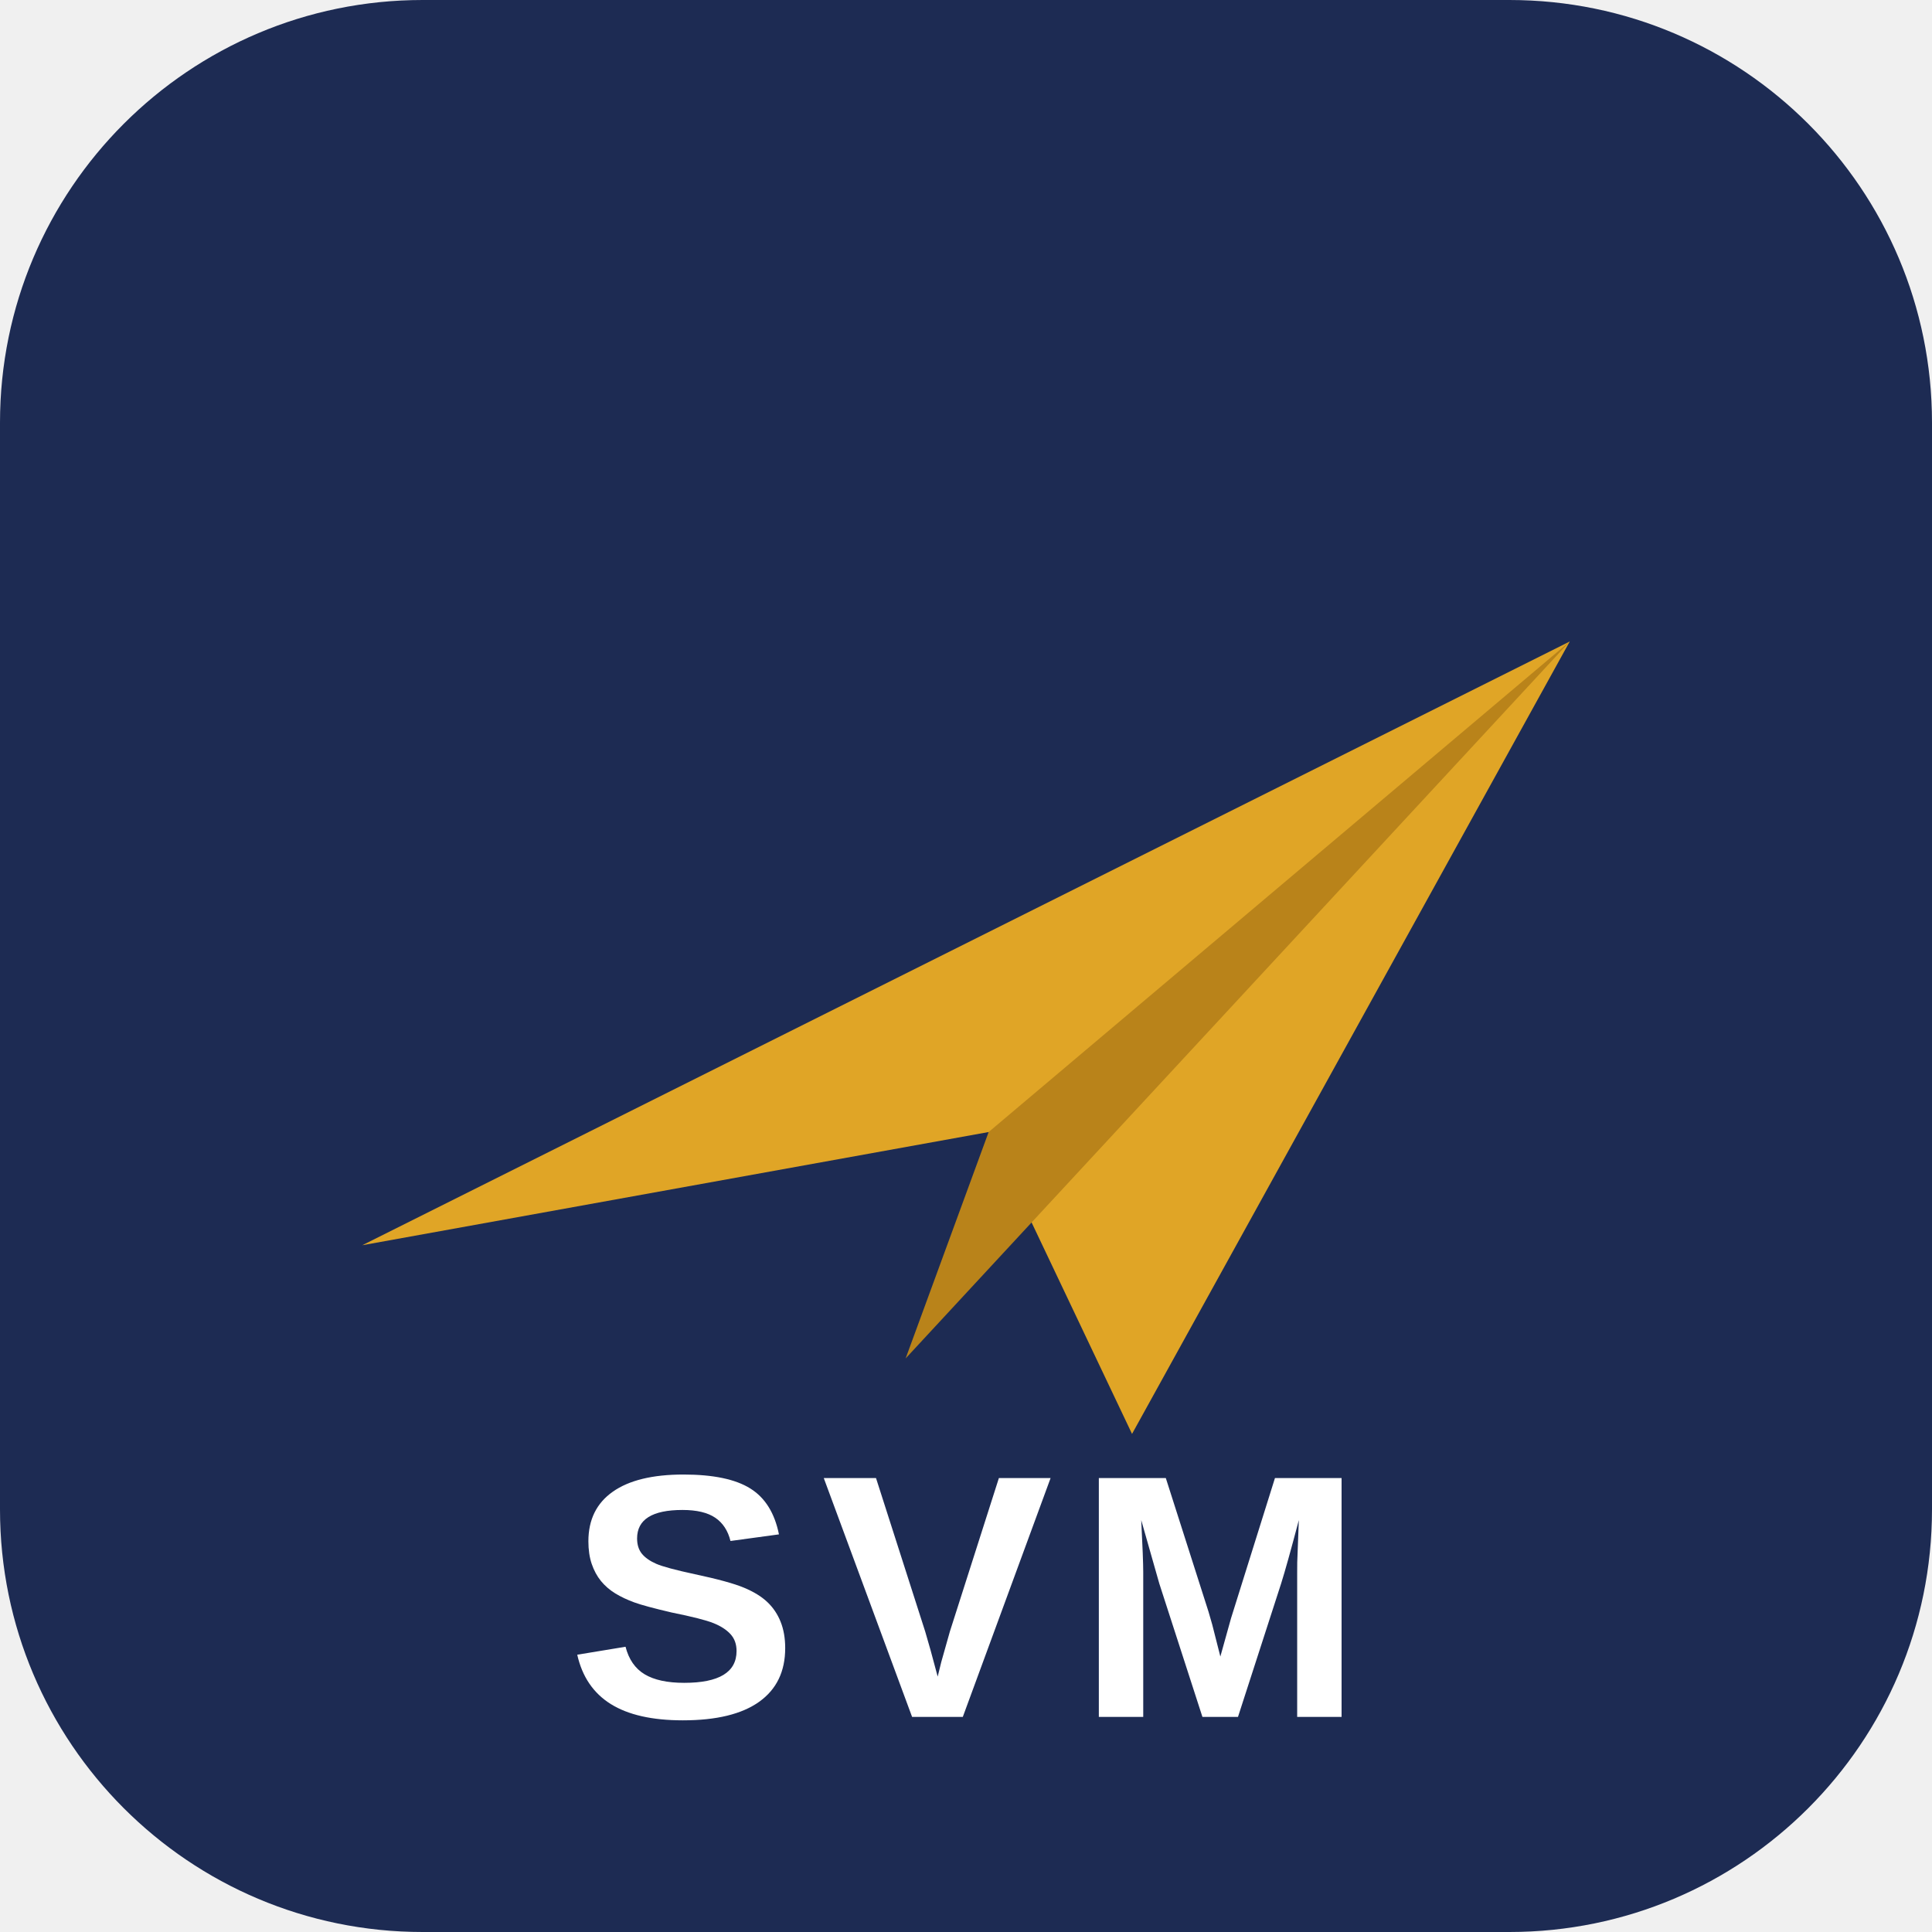
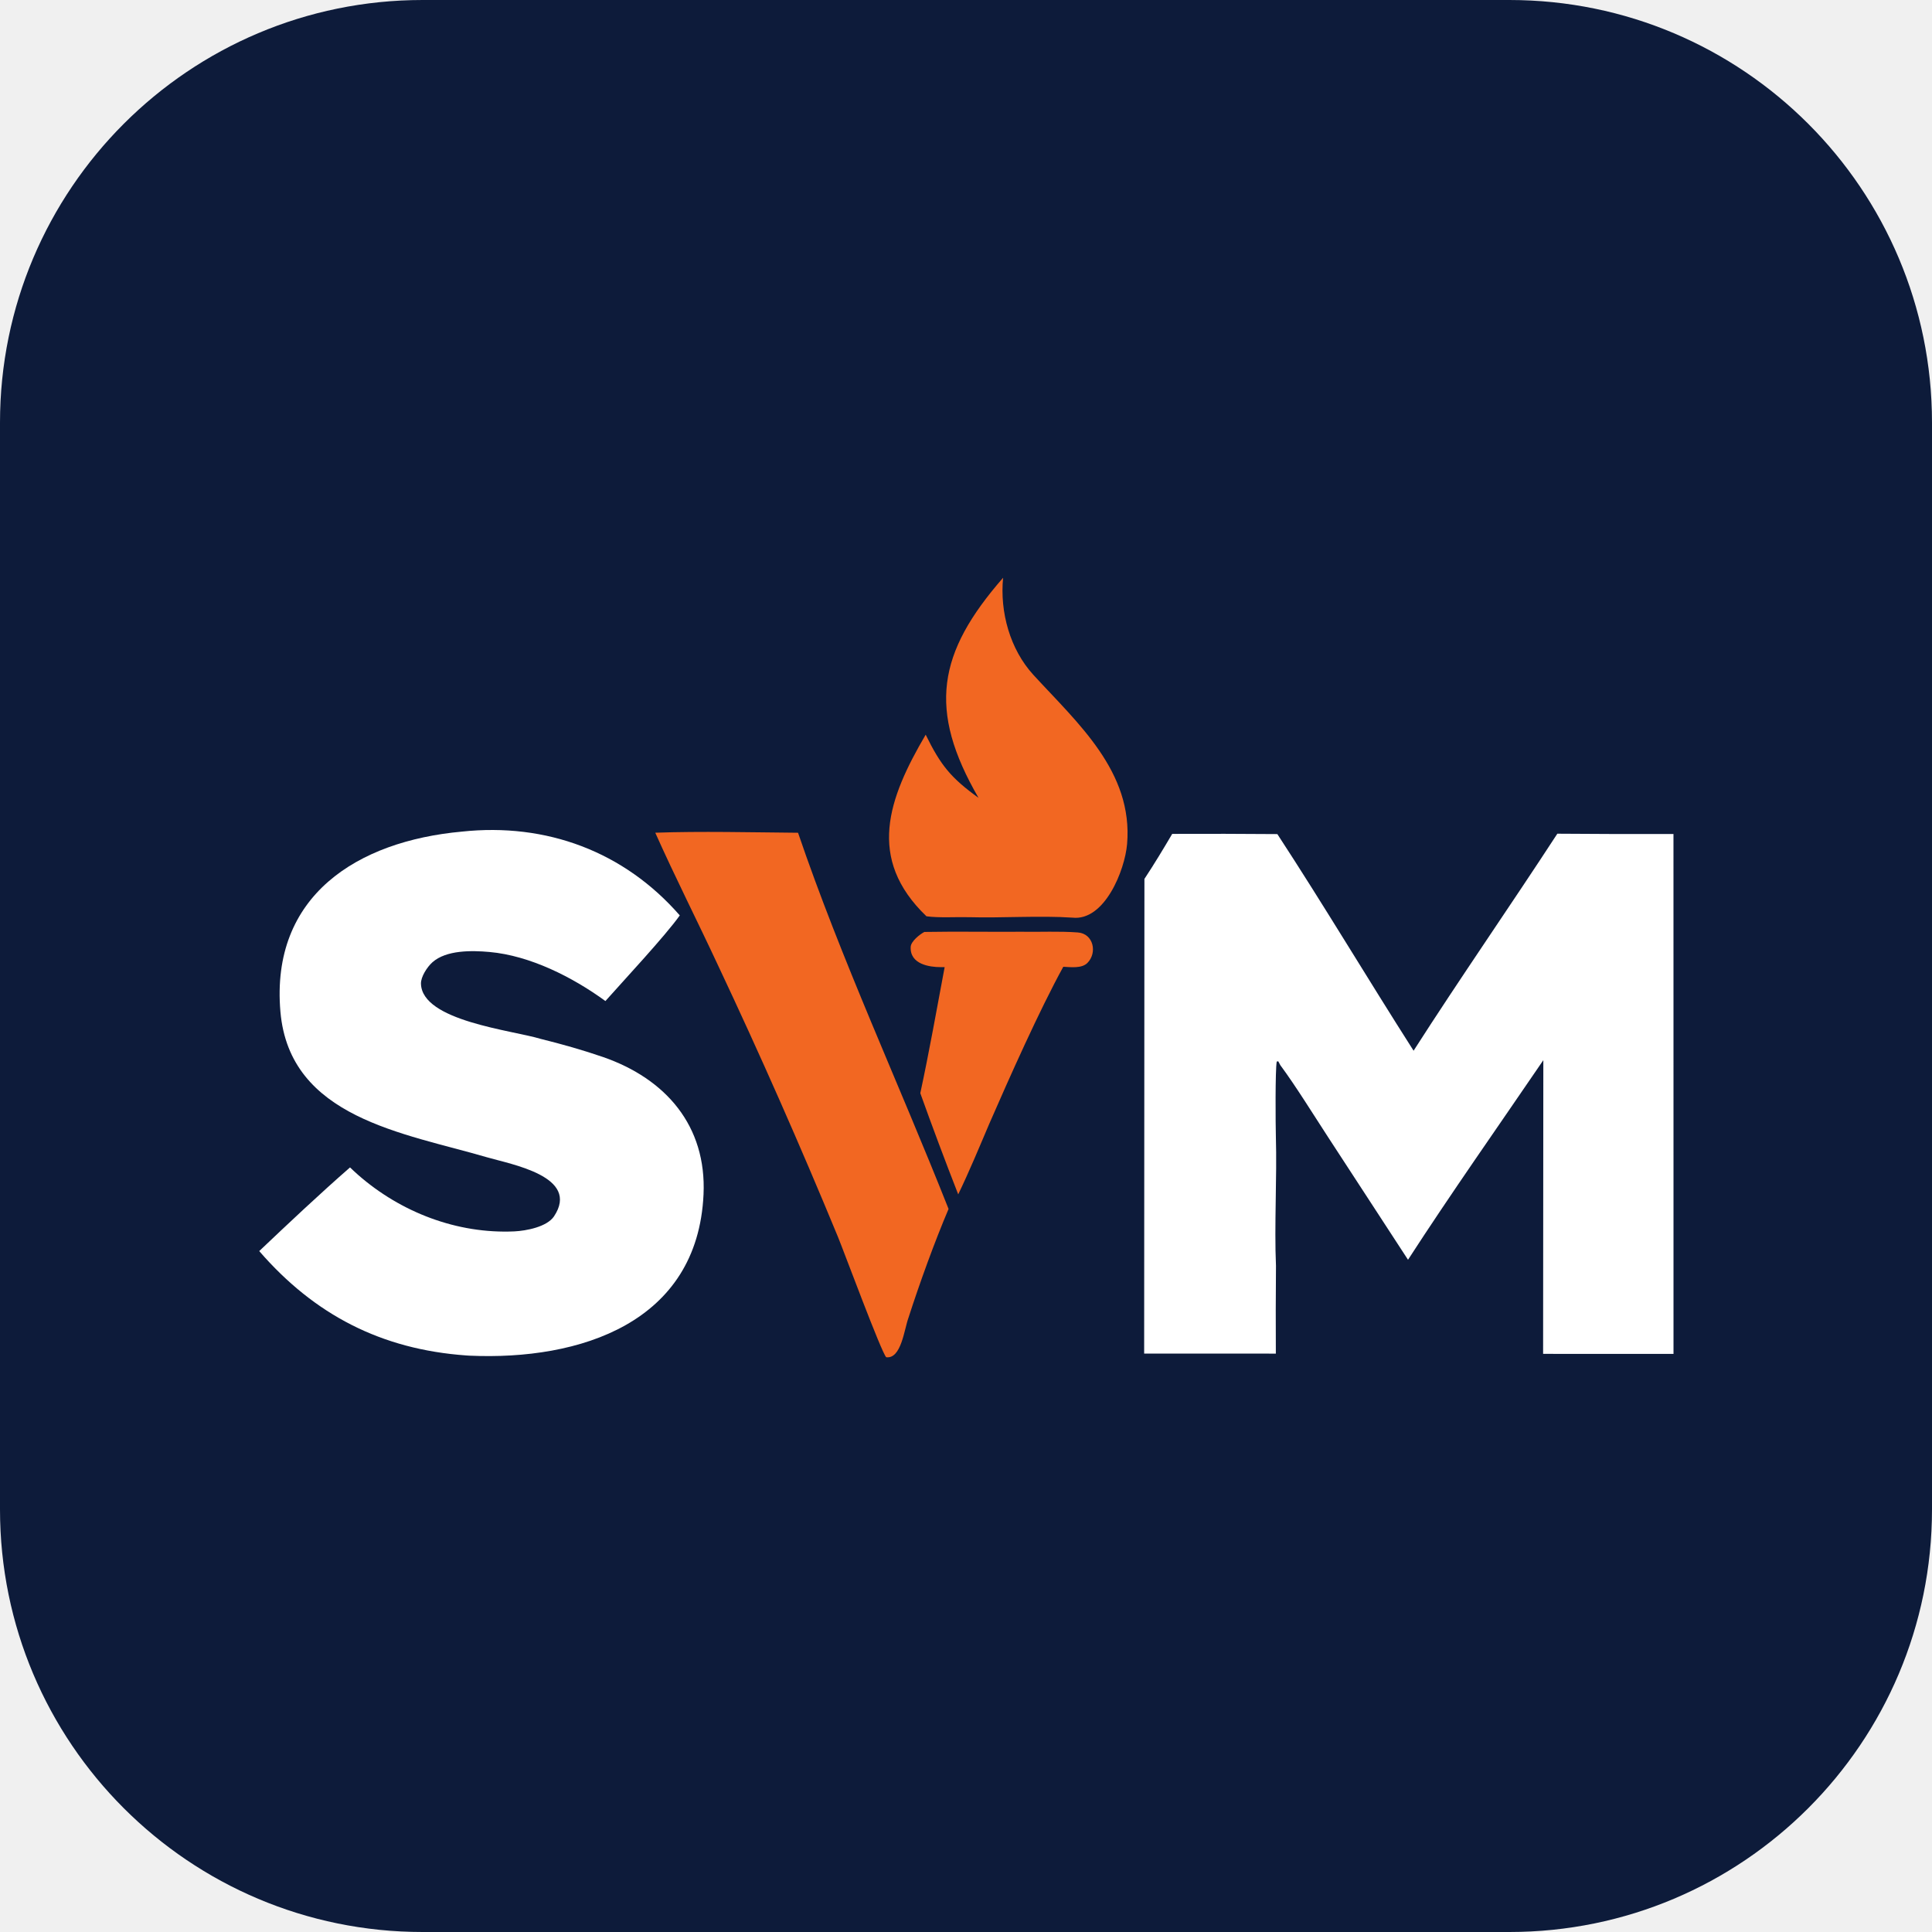
<svg xmlns="http://www.w3.org/2000/svg" viewBox="0 0 512 512">
-   <rect width="512" height="512" rx="112" fill="#1d2b53" />
-   <path d="M96 330 L416 170 L300 380 L262 300 Z" fill="#e0a526" />
-   <path d="M262 300 L416 170 L240 360 Z" fill="#b9831a" />
-   <text x="256" y="455" text-anchor="middle" font-family="Arial, Helvetica, sans-serif" font-size="92" font-weight="900" fill="#ffffff" letter-spacing="6">SVM</text>
+   <rect width="512" height="512" rx="112" fill="#0D1B3A" />
+   <g transform="translate(-103.32,-82.29) scale(0.35056)">
+     <path transform="translate(0,0)" fill="rgb(255,255,255)" d="M 1472.02 864.988 C 1501.28 865.225 1530.55 865.303 1559.81 865.221 L 1559.84 1258.25 L 1461.26 1258.21 L 1461.43 1036.19 C 1428.07 1085.16 1391.19 1137.51 1359.14 1187.07 L 1298.36 1093.82 C 1287.53 1077.22 1274.13 1055.52 1262.58 1039.93 L 1261.06 1037.06 L 1259.91 1037.21 C 1258.69 1043.12 1259 1085.2 1259.24 1093.88 C 1260.14 1125.2 1257.99 1160.96 1259.32 1191.72 C 1259.13 1213.82 1259.09 1235.92 1259.22 1258.02 L 1159.67 1257.98 L 1159.87 899.164 C 1167.44 887.68 1173.89 876.98 1180.88 865.124 C 1207.38 865.01 1233.87 865.063 1260.36 865.282 C 1295.17 918.537 1328.89 975.076 1363.35 1029.04 C 1398.45 974.224 1436.36 919.71 1472.02 864.988 z" />
+     <path transform="translate(0,0)" fill="rgb(255,255,255)" d="M 643.811 863.415 C 707.767 856.54 766.582 878.522 808.617 926.759 C 797.519 942.366 766.494 975.619 752.396 991.492 C 727.684 973.452 695.454 957.139 664.706 954.394 C 651.364 953.202 632.114 952.845 621.621 962.188 C 617.533 965.827 612.841 973.232 612.96 978.339 C 613.621 1006.65 682.133 1013.55 703.616 1020.14 C 719.342 1024.03 735.388 1028.56 750.627 1033.82 C 798.149 1050.32 828.952 1085.89 826.569 1137.7 C 822.1 1234.82 733.063 1263.3 649.695 1259.57 C 648.861 1259.53 648.027 1259.47 647.194 1259.41 C 582.981 1254.83 532.451 1228.7 490.691 1180.51 C 512.579 1159.75 536.684 1137.03 559.341 1117.26 C 561.354 1119.21 563.414 1121.12 565.519 1122.97 C 597.803 1151.2 640.241 1167.6 683.626 1165.62 C 692.596 1165.17 708.102 1162.23 713.498 1154.32 C 733.702 1124.03 681.033 1114.93 662.636 1109.54 C 600.327 1091.29 513.668 1079.92 506.714 999.531 C 499.127 911.833 564.941 870.591 643.811 863.415 z" />
+     <path transform="translate(0,0)" fill="rgb(242,103,34)" d="M 790.082 864.239 C 823.992 863.025 863.816 863.979 898.017 864.269 C 930.827 960.525 974.157 1053.53 1011.81 1148.66 C 1001.02 1174.08 989.964 1204.69 981.477 1230.99 C 978.256 1239.8 976.04 1262.14 964.709 1260.76 C 961.346 1258.07 932.519 1180.29 928.225 1169.88 C 899.687 1100.69 869.449 1032.21 837.537 964.513 C 822.167 931.513 804.797 897.222 790.082 864.239 z" />
+     <path transform="translate(0,0)" fill="rgb(242,103,34)" d="M 1053.04 671.498 C 1050.51 697.405 1058.21 725.604 1076.01 745.006 C 1109.46 781.47 1151.4 818.101 1146.77 872.794 C 1145.09 892.643 1129.74 931.182 1105.43 928.442 C 1081.01 926.792 1052.2 928.792 1027.56 928.108 C 1017.89 927.84 1004.36 928.733 995.086 927.414 C 949.629 883.799 966.167 838.42 994.512 790.133 C 1005.89 813.369 1013.6 822.798 1034.45 837.871 C 995.898 771.282 1003.44 728.325 1053.04 671.498 z" />
+     <path transform="translate(0,0)" fill="rgb(242,103,34)" d="M 993.498 939.256 C 1017.78 938.819 1042.43 939.279 1066.78 939.11 C 1081.01 939.356 1095.31 938.587 1109.51 939.637 C 1121.45 940.52 1124.4 955.113 1116.73 962.725 C 1112.44 966.987 1104.14 965.846 1098.54 965.587 C 1080.53 998.281 1057.6 1049.85 1042.59 1084.26 C 1035.22 1101.59 1027.25 1120.78 1019.1 1137.64 C 1009.18 1112.28 999.627 1086.78 990.44 1061.15 C 997.037 1030.58 1003.07 996.714 1008.85 965.861 L 1007.68 965.867 L 1005.74 965.853 C 997.645 965.845 982.393 963.821 983.188 950.447 C 983.43 946.389 989.802 941.21 993.498 939.256 z" />
+   </g>
</svg>
